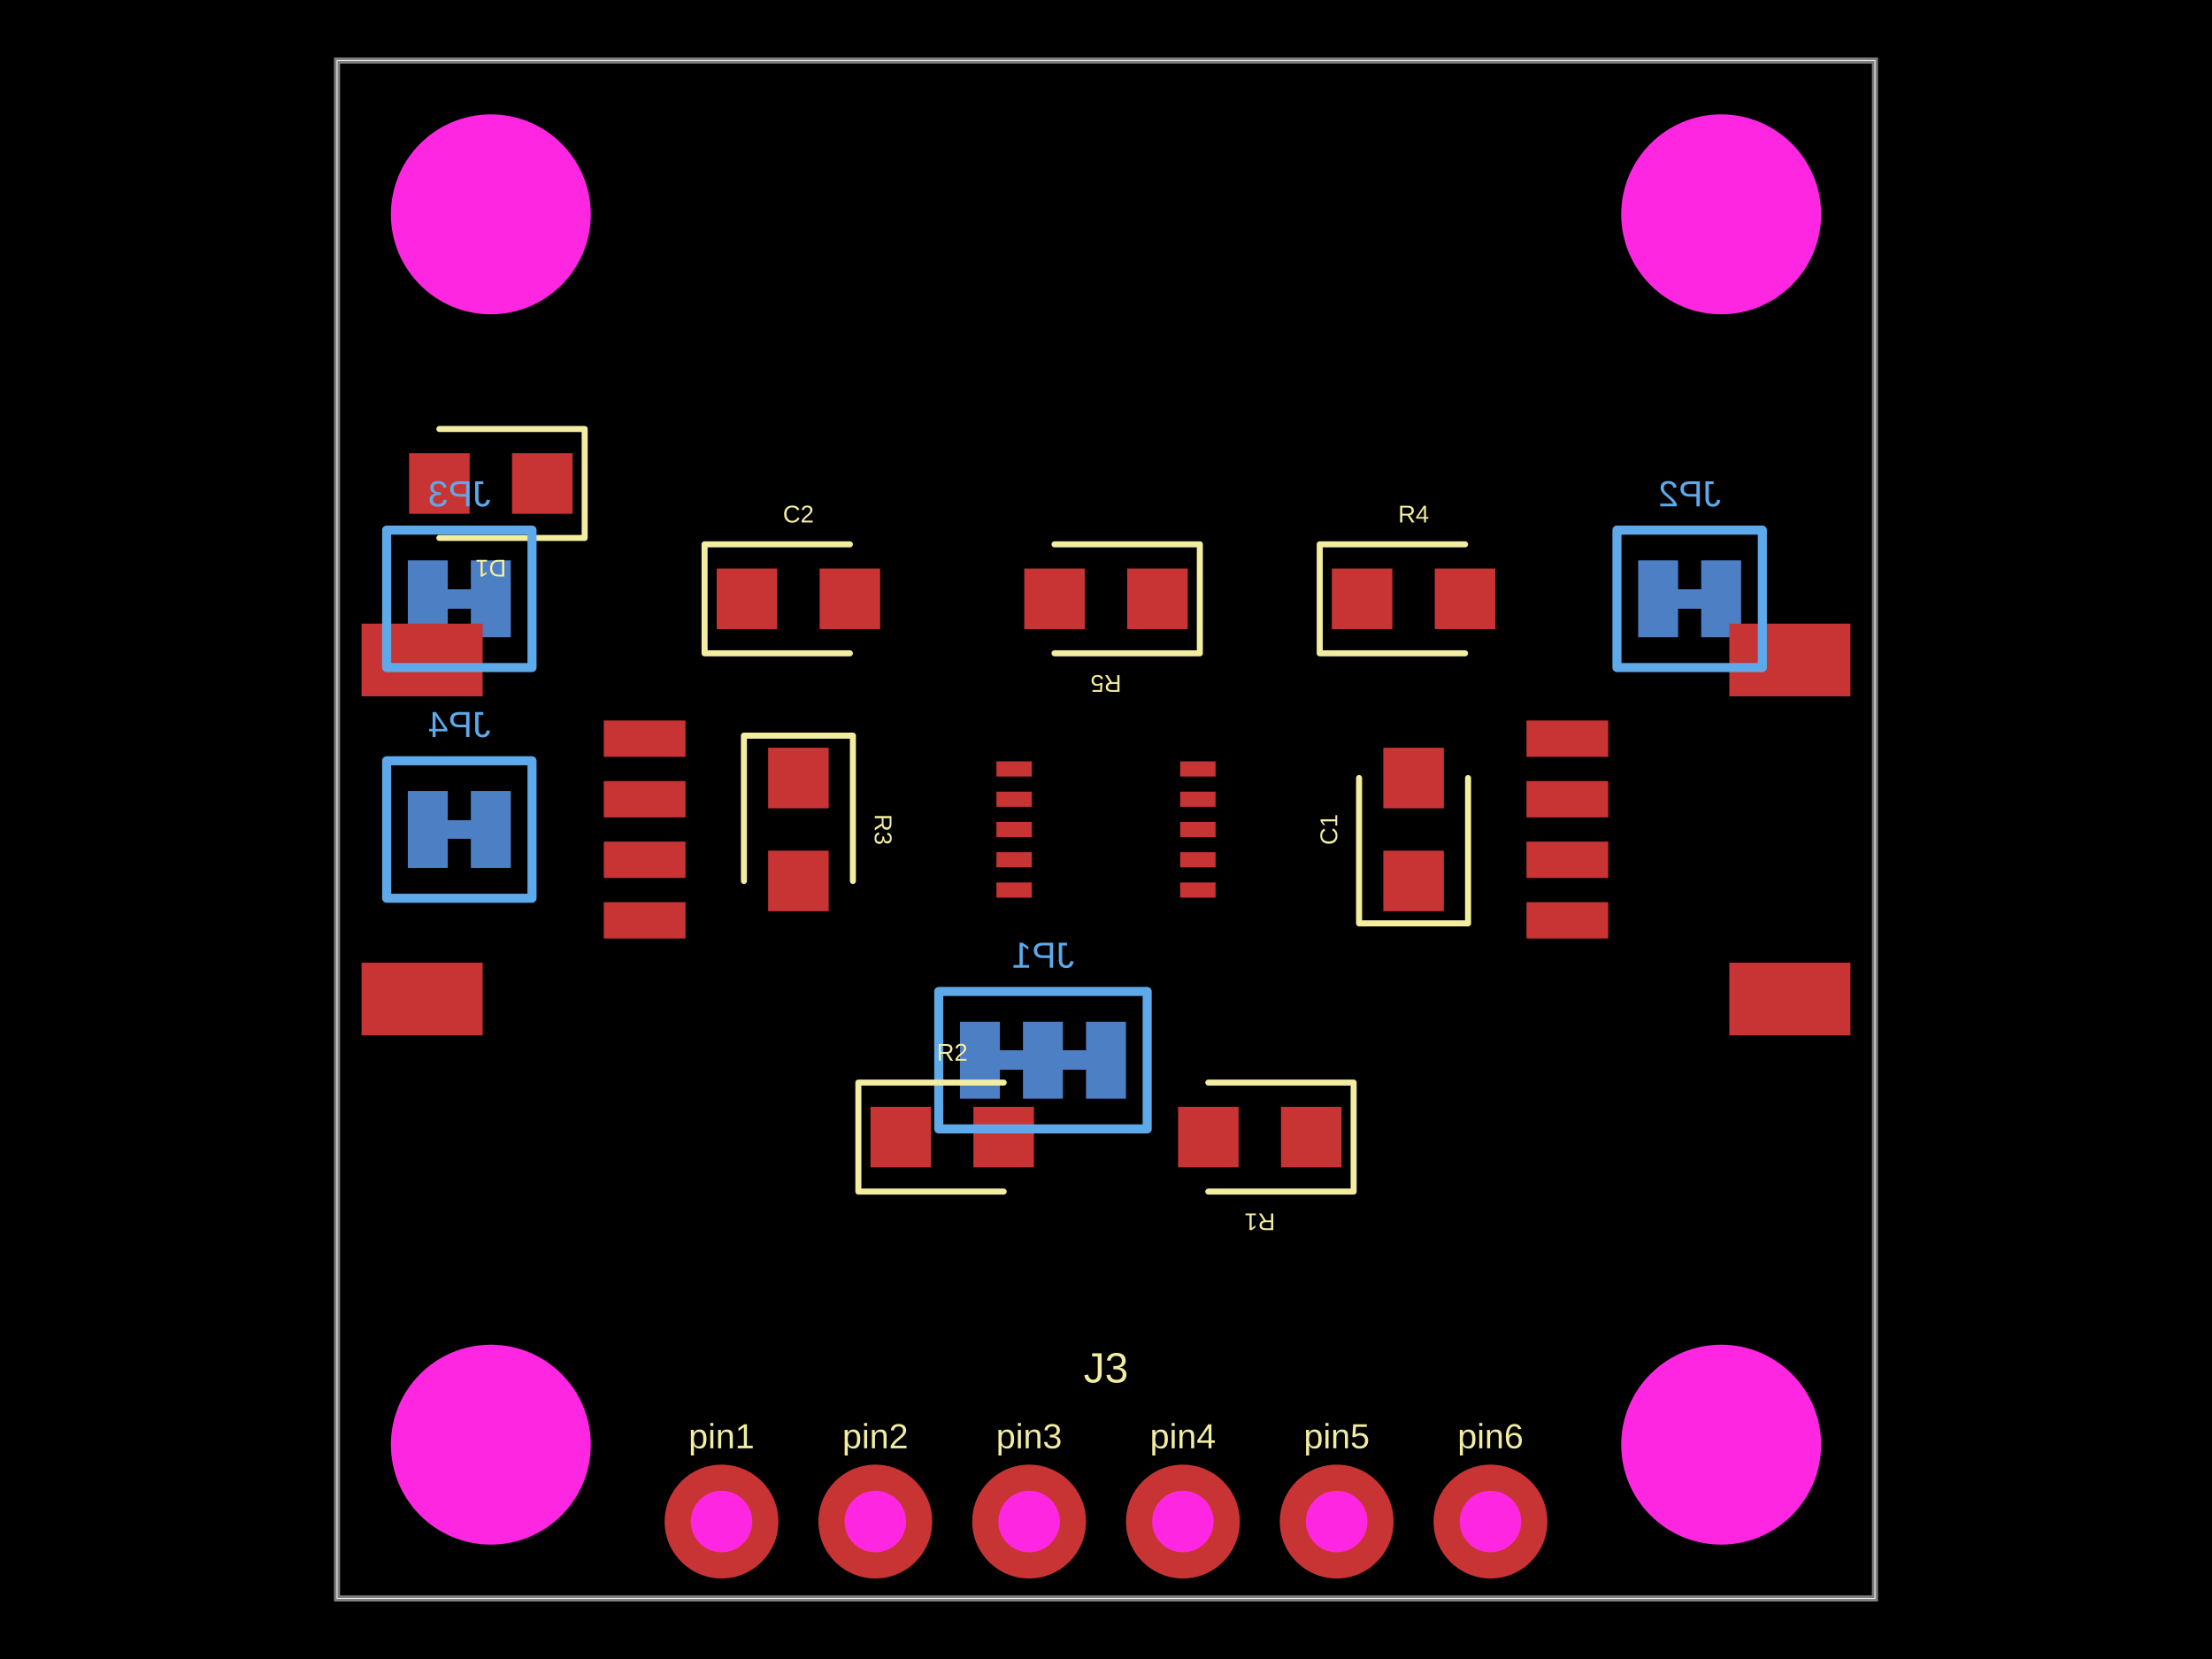
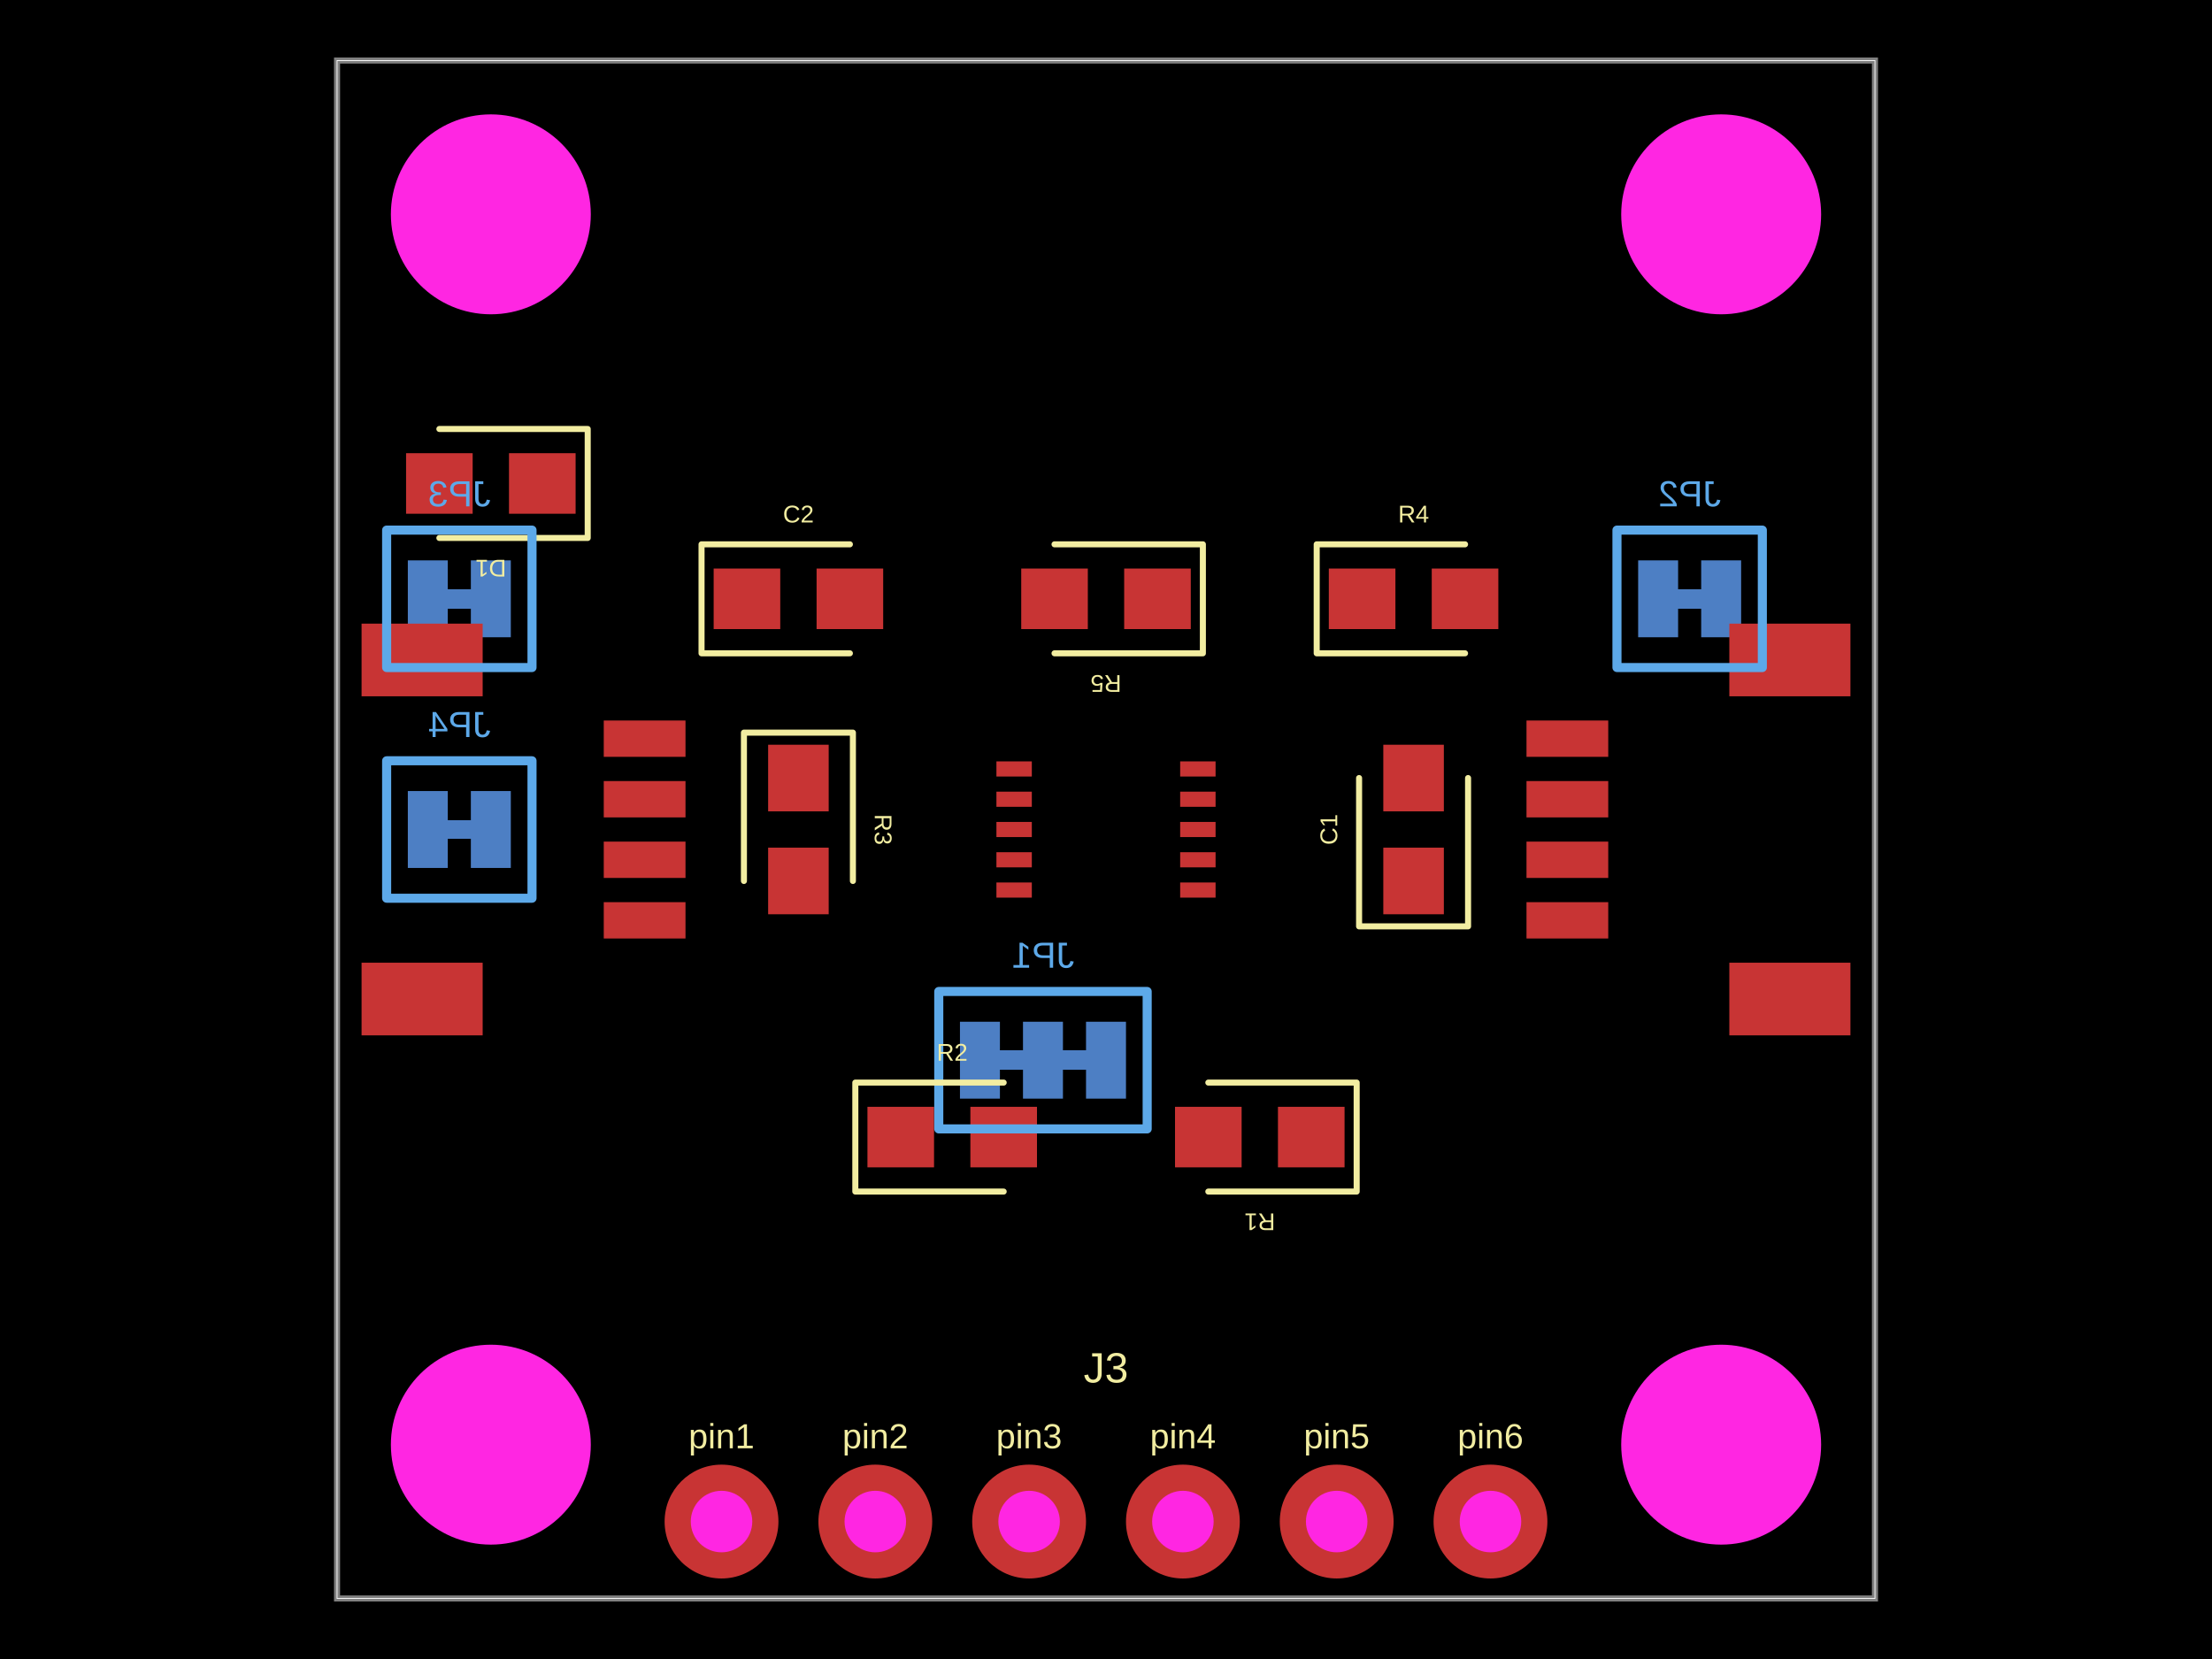
- <svg xmlns="http://www.w3.org/2000/svg" width="800" height="600" data-software-used-string="@tscircuit/core@0.0.571">
+ <svg xmlns="http://www.w3.org/2000/svg" width="800" height="600" data-software-used-string="@tscircuit/core@0.0.579">
  <style />
  <rect class="boundary" x="0" y="0" fill="#000" width="800" height="600" />
  <rect class="pcb-boundary" fill="none" stroke="#fff" stroke-width="0.3" x="121.898" y="21.898" width="556.204" height="556.204" />
  <path class="pcb-board" d="M 121.898 578.102 L 678.102 578.102 L 678.102 21.898 L 121.898 21.898 Z" fill="none" stroke="rgba(255, 255, 255, 0.5)" stroke-width="2.19" />
  <path class="pcb-trace" stroke="rgb(77, 127, 196)" fill="none" d="M 392.774 383.431 L 384.431 383.431" stroke-width="6.953" stroke-linecap="round" stroke-linejoin="round" shape-rendering="crispEdges" data-layer="bottom" />
  <path class="pcb-trace" stroke="rgb(77, 127, 196)" fill="none" d="M 369.978 383.431 L 361.635 383.431" stroke-width="6.953" stroke-linecap="round" stroke-linejoin="round" shape-rendering="crispEdges" data-layer="bottom" />
  <path class="pcb-trace" stroke="rgb(77, 127, 196)" fill="none" d="M 170.292 216.569 L 161.949 216.569" stroke-width="6.953" stroke-linecap="round" stroke-linejoin="round" shape-rendering="crispEdges" data-layer="bottom" />
  <path class="pcb-trace" stroke="rgb(77, 127, 196)" fill="none" d="M 615.255 216.569 L 606.912 216.569" stroke-width="6.953" stroke-linecap="round" stroke-linejoin="round" shape-rendering="crispEdges" data-layer="bottom" />
  <path class="pcb-trace" stroke="rgb(77, 127, 196)" fill="none" d="M 170.292 300 L 161.949 300" stroke-width="6.953" stroke-linecap="round" stroke-linejoin="round" shape-rendering="crispEdges" data-layer="bottom" />
  <rect class="pcb-pad" fill="rgb(77, 127, 196)" x="392.774" y="369.526" width="14.453" height="27.81" data-layer="bottom" />
  <rect class="pcb-pad" fill="rgb(77, 127, 196)" x="369.978" y="369.526" width="14.453" height="27.81" data-layer="bottom" />
  <rect class="pcb-pad" fill="rgb(77, 127, 196)" x="347.182" y="369.526" width="14.453" height="27.81" data-layer="bottom" />
  <rect class="pcb-pad" fill="rgb(77, 127, 196)" x="170.292" y="202.664" width="14.453" height="27.81" data-layer="bottom" />
  <rect class="pcb-pad" fill="rgb(77, 127, 196)" x="147.496" y="202.664" width="14.453" height="27.81" data-layer="bottom" />
  <rect class="pcb-pad" fill="rgb(77, 127, 196)" x="615.255" y="202.664" width="14.453" height="27.81" data-layer="bottom" />
  <rect class="pcb-pad" fill="rgb(77, 127, 196)" x="592.46" y="202.664" width="14.453" height="27.81" data-layer="bottom" />
  <rect class="pcb-pad" fill="rgb(77, 127, 196)" x="170.292" y="286.095" width="14.453" height="27.81" data-layer="bottom" />
  <rect class="pcb-pad" fill="rgb(77, 127, 196)" x="147.496" y="286.095" width="14.453" height="27.81" data-layer="bottom" />
  <rect class="pcb-pad" fill="rgb(200, 52, 52)" x="360.367" y="275.365" width="12.81" height="5.475" data-layer="top" />
  <rect class="pcb-pad" fill="rgb(200, 52, 52)" x="426.823" y="275.365" width="12.81" height="5.475" data-layer="top" />
  <rect class="pcb-pad" fill="rgb(200, 52, 52)" x="360.367" y="286.317" width="12.81" height="5.475" data-layer="top" />
  <rect class="pcb-pad" fill="rgb(200, 52, 52)" x="426.823" y="286.317" width="12.81" height="5.475" data-layer="top" />
  <rect class="pcb-pad" fill="rgb(200, 52, 52)" x="360.367" y="297.263" width="12.81" height="5.475" data-layer="top" />
  <rect class="pcb-pad" fill="rgb(200, 52, 52)" x="426.823" y="297.263" width="12.81" height="5.475" data-layer="top" />
  <rect class="pcb-pad" fill="rgb(200, 52, 52)" x="360.367" y="308.214" width="12.81" height="5.475" data-layer="top" />
  <rect class="pcb-pad" fill="rgb(200, 52, 52)" x="426.823" y="308.214" width="12.81" height="5.475" data-layer="top" />
  <rect class="pcb-pad" fill="rgb(200, 52, 52)" x="360.367" y="319.16" width="12.81" height="5.475" data-layer="top" />
  <rect class="pcb-pad" fill="rgb(200, 52, 52)" x="426.823" y="319.16" width="12.81" height="5.475" data-layer="top" />
-   <rect class="pcb-pad" fill="rgb(200, 52, 52)" x="259.197" y="205.62" width="21.898" height="21.898" data-layer="top" />
-   <rect class="pcb-pad" fill="rgb(200, 52, 52)" x="296.423" y="205.62" width="21.898" height="21.898" data-layer="top" />
-   <rect class="pcb-pad" fill="rgb(200, 52, 52)" x="500.292" y="307.664" width="21.898" height="21.898" data-layer="top" />
-   <rect class="pcb-pad" fill="rgb(200, 52, 52)" x="500.292" y="270.438" width="21.898" height="21.898" data-layer="top" />
-   <rect class="pcb-pad" fill="rgb(200, 52, 52)" x="-10.949" y="-10.949" width="21.898" height="21.898" transform="translate(474.2336 411.2409) rotate(-180)" data-layer="top" />
-   <rect class="pcb-pad" fill="rgb(200, 52, 52)" x="-10.949" y="-10.949" width="21.898" height="21.898" transform="translate(437.0073 411.2409) rotate(-180)" data-layer="top" />
-   <rect class="pcb-pad" fill="rgb(200, 52, 52)" x="314.818" y="400.292" width="21.898" height="21.898" data-layer="top" />
-   <rect class="pcb-pad" fill="rgb(200, 52, 52)" x="352.044" y="400.292" width="21.898" height="21.898" data-layer="top" />
-   <rect class="pcb-pad" fill="rgb(200, 52, 52)" x="277.81" y="270.438" width="21.898" height="21.898" data-layer="top" />
-   <rect class="pcb-pad" fill="rgb(200, 52, 52)" x="277.81" y="307.664" width="21.898" height="21.898" data-layer="top" />
-   <rect class="pcb-pad" fill="rgb(200, 52, 52)" x="-10.949" y="-10.949" width="21.898" height="21.898" transform="translate(196.1314 174.854) rotate(-180)" data-layer="top" />
-   <rect class="pcb-pad" fill="rgb(200, 52, 52)" x="-10.949" y="-10.949" width="21.898" height="21.898" transform="translate(158.9051 174.854) rotate(-180)" data-layer="top" />
-   <rect class="pcb-pad" fill="rgb(200, 52, 52)" x="481.679" y="205.62" width="21.898" height="21.898" data-layer="top" />
-   <rect class="pcb-pad" fill="rgb(200, 52, 52)" x="518.905" y="205.62" width="21.898" height="21.898" data-layer="top" />
-   <rect class="pcb-pad" fill="rgb(200, 52, 52)" x="-10.949" y="-10.949" width="21.898" height="21.898" transform="translate(418.6131 216.5693) rotate(-180)" data-layer="top" />
-   <rect class="pcb-pad" fill="rgb(200, 52, 52)" x="-10.949" y="-10.949" width="21.898" height="21.898" transform="translate(381.3869 216.5693) rotate(-180)" data-layer="top" />
+   <rect class="pcb-pad" fill="rgb(200, 52, 52)" x="258.102" y="205.62" width="24.088" height="21.898" data-layer="top" />
+   <rect class="pcb-pad" fill="rgb(200, 52, 52)" x="295.328" y="205.62" width="24.088" height="21.898" data-layer="top" />
+   <rect class="pcb-pad" fill="rgb(200, 52, 52)" x="500.292" y="306.569" width="21.898" height="24.088" data-layer="top" />
+   <rect class="pcb-pad" fill="rgb(200, 52, 52)" x="500.292" y="269.343" width="21.898" height="24.088" data-layer="top" />
+   <rect class="pcb-pad" fill="rgb(200, 52, 52)" x="-12.044" y="-10.949" width="24.088" height="21.898" transform="translate(474.2336 411.2409) rotate(-180)" data-layer="top" />
+   <rect class="pcb-pad" fill="rgb(200, 52, 52)" x="-12.044" y="-10.949" width="24.088" height="21.898" transform="translate(437.0073 411.2409) rotate(-180)" data-layer="top" />
+   <rect class="pcb-pad" fill="rgb(200, 52, 52)" x="313.723" y="400.292" width="24.088" height="21.898" data-layer="top" />
+   <rect class="pcb-pad" fill="rgb(200, 52, 52)" x="350.949" y="400.292" width="24.088" height="21.898" data-layer="top" />
+   <rect class="pcb-pad" fill="rgb(200, 52, 52)" x="277.81" y="269.343" width="21.898" height="24.088" data-layer="top" />
+   <rect class="pcb-pad" fill="rgb(200, 52, 52)" x="277.81" y="306.569" width="21.898" height="24.088" data-layer="top" />
+   <rect class="pcb-pad" fill="rgb(200, 52, 52)" x="-12.044" y="-10.949" width="24.088" height="21.898" transform="translate(196.1314 174.854) rotate(-180)" data-layer="top" />
+   <rect class="pcb-pad" fill="rgb(200, 52, 52)" x="-12.044" y="-10.949" width="24.088" height="21.898" transform="translate(158.9051 174.854) rotate(-180)" data-layer="top" />
+   <rect class="pcb-pad" fill="rgb(200, 52, 52)" x="480.584" y="205.62" width="24.088" height="21.898" data-layer="top" />
+   <rect class="pcb-pad" fill="rgb(200, 52, 52)" x="517.81" y="205.62" width="24.088" height="21.898" data-layer="top" />
+   <rect class="pcb-pad" fill="rgb(200, 52, 52)" x="-12.044" y="-10.949" width="24.088" height="21.898" transform="translate(418.6131 216.5693) rotate(-180)" data-layer="top" />
+   <rect class="pcb-pad" fill="rgb(200, 52, 52)" x="-12.044" y="-10.949" width="24.088" height="21.898" transform="translate(381.3869 216.5693) rotate(-180)" data-layer="top" />
  <rect class="pcb-pad" fill="rgb(200, 52, 52)" x="218.358" y="260.584" width="29.562" height="13.139" data-layer="top" />
  <rect class="pcb-pad" fill="rgb(200, 52, 52)" x="218.358" y="282.482" width="29.562" height="13.139" data-layer="top" />
  <rect class="pcb-pad" fill="rgb(200, 52, 52)" x="218.358" y="304.38" width="29.562" height="13.139" data-layer="top" />
  <rect class="pcb-pad" fill="rgb(200, 52, 52)" x="218.358" y="326.277" width="29.562" height="13.139" data-layer="top" />
  <rect class="pcb-pad" fill="rgb(200, 52, 52)" x="130.766" y="225.547" width="43.796" height="26.277" data-layer="top" />
  <rect class="pcb-pad" fill="rgb(200, 52, 52)" x="130.766" y="348.175" width="43.796" height="26.277" data-layer="top" />
  <rect class="pcb-pad" fill="rgb(200, 52, 52)" x="552.08" y="326.277" width="29.562" height="13.139" data-layer="top" />
  <rect class="pcb-pad" fill="rgb(200, 52, 52)" x="552.08" y="304.38" width="29.562" height="13.139" data-layer="top" />
  <rect class="pcb-pad" fill="rgb(200, 52, 52)" x="552.08" y="282.482" width="29.562" height="13.139" data-layer="top" />
  <rect class="pcb-pad" fill="rgb(200, 52, 52)" x="552.08" y="260.584" width="29.562" height="13.139" data-layer="top" />
  <rect class="pcb-pad" fill="rgb(200, 52, 52)" x="625.438" y="348.175" width="43.796" height="26.277" data-layer="top" />
  <rect class="pcb-pad" fill="rgb(200, 52, 52)" x="625.438" y="225.547" width="43.796" height="26.277" data-layer="top" />
-   <path class="pcb-silkscreen pcb-silkscreen-top" d="M 307.372 196.861 L 254.818 196.861 L 254.818 236.277 L 307.372 236.277" fill="none" stroke="#f2eda1" stroke-width="2.19" stroke-linecap="round" stroke-linejoin="round" data-pcb-component-id="pcb_component_1" data-pcb-silkscreen-path-id="pcb_silkscreen_path_0" />
-   <path class="pcb-silkscreen pcb-silkscreen-top" d="M 491.533 281.387 L 491.533 333.942 L 530.949 333.942 L 530.949 281.387" fill="none" stroke="#f2eda1" stroke-width="2.19" stroke-linecap="round" stroke-linejoin="round" data-pcb-component-id="pcb_component_2" data-pcb-silkscreen-path-id="pcb_silkscreen_path_1" />
+   <path class="pcb-silkscreen pcb-silkscreen-top" d="M 307.372 196.861 L 253.723 196.861 L 253.723 236.277 L 307.372 236.277" fill="none" stroke="#f2eda1" stroke-width="2.19" stroke-linecap="round" stroke-linejoin="round" data-pcb-component-id="pcb_component_1" data-pcb-silkscreen-path-id="pcb_silkscreen_path_0" />
+   <path class="pcb-silkscreen pcb-silkscreen-top" d="M 491.533 281.387 L 491.533 335.036 L 530.949 335.036 L 530.949 281.387" fill="none" stroke="#f2eda1" stroke-width="2.19" stroke-linecap="round" stroke-linejoin="round" data-pcb-component-id="pcb_component_2" data-pcb-silkscreen-path-id="pcb_silkscreen_path_1" />
  <path class="pcb-silkscreen pcb-silkscreen-bottom" d="M 414.891 408.285 L 339.518 408.285 L 339.518 358.577 L 414.891 358.577 L 414.891 408.285 Z" fill="none" stroke="#5da9e9" stroke-width="3.285" stroke-linecap="round" stroke-linejoin="round" data-pcb-component-id="pcb_component_3" data-pcb-silkscreen-path-id="pcb_silkscreen_path_2" />
-   <path class="pcb-silkscreen pcb-silkscreen-top" d="M 437.007 430.949 L 489.562 430.949 L 489.562 391.533 L 437.007 391.533" fill="none" stroke="#f2eda1" stroke-width="2.19" stroke-linecap="round" stroke-linejoin="round" data-pcb-component-id="pcb_component_4" data-pcb-silkscreen-path-id="pcb_silkscreen_path_3" />
-   <path class="pcb-silkscreen pcb-silkscreen-top" d="M 362.993 391.533 L 310.438 391.533 L 310.438 430.949 L 362.993 430.949" fill="none" stroke="#f2eda1" stroke-width="2.19" stroke-linecap="round" stroke-linejoin="round" data-pcb-component-id="pcb_component_5" data-pcb-silkscreen-path-id="pcb_silkscreen_path_4" />
-   <path class="pcb-silkscreen pcb-silkscreen-top" d="M 308.467 318.613 L 308.467 266.058 L 269.051 266.058 L 269.051 318.613" fill="none" stroke="#f2eda1" stroke-width="2.19" stroke-linecap="round" stroke-linejoin="round" data-pcb-component-id="pcb_component_6" data-pcb-silkscreen-path-id="pcb_silkscreen_path_5" />
-   <path class="pcb-silkscreen pcb-silkscreen-top" d="M 158.905 194.562 L 211.46 194.562 L 211.46 155.146 L 158.905 155.146" fill="none" stroke="#f2eda1" stroke-width="2.19" stroke-linecap="round" stroke-linejoin="round" data-pcb-component-id="pcb_component_7" data-pcb-silkscreen-path-id="pcb_silkscreen_path_6" />
+   <path class="pcb-silkscreen pcb-silkscreen-top" d="M 437.007 430.949 L 490.657 430.949 L 490.657 391.533 L 437.007 391.533" fill="none" stroke="#f2eda1" stroke-width="2.19" stroke-linecap="round" stroke-linejoin="round" data-pcb-component-id="pcb_component_4" data-pcb-silkscreen-path-id="pcb_silkscreen_path_3" />
+   <path class="pcb-silkscreen pcb-silkscreen-top" d="M 362.993 391.533 L 309.343 391.533 L 309.343 430.949 L 362.993 430.949" fill="none" stroke="#f2eda1" stroke-width="2.19" stroke-linecap="round" stroke-linejoin="round" data-pcb-component-id="pcb_component_5" data-pcb-silkscreen-path-id="pcb_silkscreen_path_4" />
+   <path class="pcb-silkscreen pcb-silkscreen-top" d="M 308.467 318.613 L 308.467 264.964 L 269.051 264.964 L 269.051 318.613" fill="none" stroke="#f2eda1" stroke-width="2.19" stroke-linecap="round" stroke-linejoin="round" data-pcb-component-id="pcb_component_6" data-pcb-silkscreen-path-id="pcb_silkscreen_path_5" />
+   <path class="pcb-silkscreen pcb-silkscreen-top" d="M 158.905 194.562 L 212.555 194.562 L 212.555 155.146 L 158.905 155.146" fill="none" stroke="#f2eda1" stroke-width="2.19" stroke-linecap="round" stroke-linejoin="round" data-pcb-component-id="pcb_component_7" data-pcb-silkscreen-path-id="pcb_silkscreen_path_6" />
  <path class="pcb-silkscreen pcb-silkscreen-bottom" d="M 192.409 241.423 L 139.832 241.423 L 139.832 191.715 L 192.409 191.715 L 192.409 241.423 Z" fill="none" stroke="#5da9e9" stroke-width="3.285" stroke-linecap="round" stroke-linejoin="round" data-pcb-component-id="pcb_component_8" data-pcb-silkscreen-path-id="pcb_silkscreen_path_7" />
  <path class="pcb-silkscreen pcb-silkscreen-bottom" d="M 637.372 241.423 L 584.796 241.423 L 584.796 191.715 L 637.372 191.715 L 637.372 241.423 Z" fill="none" stroke="#5da9e9" stroke-width="3.285" stroke-linecap="round" stroke-linejoin="round" data-pcb-component-id="pcb_component_9" data-pcb-silkscreen-path-id="pcb_silkscreen_path_8" />
-   <path class="pcb-silkscreen pcb-silkscreen-top" d="M 529.854 196.861 L 477.299 196.861 L 477.299 236.277 L 529.854 236.277" fill="none" stroke="#f2eda1" stroke-width="2.19" stroke-linecap="round" stroke-linejoin="round" data-pcb-component-id="pcb_component_10" data-pcb-silkscreen-path-id="pcb_silkscreen_path_9" />
+   <path class="pcb-silkscreen pcb-silkscreen-top" d="M 529.854 196.861 L 476.204 196.861 L 476.204 236.277 L 529.854 236.277" fill="none" stroke="#f2eda1" stroke-width="2.19" stroke-linecap="round" stroke-linejoin="round" data-pcb-component-id="pcb_component_10" data-pcb-silkscreen-path-id="pcb_silkscreen_path_9" />
  <path class="pcb-silkscreen pcb-silkscreen-bottom" d="M 192.409 324.854 L 139.832 324.854 L 139.832 275.146 L 192.409 275.146 L 192.409 324.854 Z" fill="none" stroke="#5da9e9" stroke-width="3.285" stroke-linecap="round" stroke-linejoin="round" data-pcb-component-id="pcb_component_11" data-pcb-silkscreen-path-id="pcb_silkscreen_path_10" />
-   <path class="pcb-silkscreen pcb-silkscreen-top" d="M 381.387 236.277 L 433.942 236.277 L 433.942 196.861 L 381.387 196.861" fill="none" stroke="#f2eda1" stroke-width="2.19" stroke-linecap="round" stroke-linejoin="round" data-pcb-component-id="pcb_component_12" data-pcb-silkscreen-path-id="pcb_silkscreen_path_11" />
+   <path class="pcb-silkscreen pcb-silkscreen-top" d="M 381.387 236.277 L 435.036 236.277 L 435.036 196.861 L 381.387 196.861" fill="none" stroke="#f2eda1" stroke-width="2.19" stroke-linecap="round" stroke-linejoin="round" data-pcb-component-id="pcb_component_12" data-pcb-silkscreen-path-id="pcb_silkscreen_path_11" />
  <text x="0" y="0" dx="0" dy="0" fill="#f2eda1" font-family="Arial, sans-serif" font-size="8.759" text-anchor="middle" dominant-baseline="central" transform="matrix(1,0,0,1,288.7591,185.9124)" class="pcb-silkscreen-text pcb-silkscreen-top" data-pcb-silkscreen-text-id="pcb_component_1" stroke="none">C2</text>
  <text x="0" y="0" dx="0" dy="0" fill="#f2eda1" font-family="Arial, sans-serif" font-size="8.759" text-anchor="middle" dominant-baseline="central" transform="matrix(-1.8369701987210297e-16,-1,1,-1.8369701987210297e-16,480.5839,300)" class="pcb-silkscreen-text pcb-silkscreen-top" data-pcb-silkscreen-text-id="pcb_component_2" stroke="none">C1</text>
  <text x="0" y="0" dx="0" dy="0" fill="#5da9e9" font-family="Arial, sans-serif" font-size="13.139" text-anchor="middle" dominant-baseline="central" transform="matrix(-1,0,0,1,377.2044,345.438)" class="pcb-silkscreen-text pcb-silkscreen-bottom" data-pcb-silkscreen-text-id="pcb_component_3" stroke="none">JP1</text>
  <text x="0" y="0" dx="0" dy="0" fill="#f2eda1" font-family="Arial, sans-serif" font-size="8.759" text-anchor="middle" dominant-baseline="central" transform="matrix(-1,1.2246467991473532e-16,-1.2246467991473532e-16,-1,455.6204,441.8978)" class="pcb-silkscreen-text pcb-silkscreen-top" data-pcb-silkscreen-text-id="pcb_component_4" stroke="none">R1</text>
  <text x="0" y="0" dx="0" dy="0" fill="#f2eda1" font-family="Arial, sans-serif" font-size="8.759" text-anchor="middle" dominant-baseline="central" transform="matrix(1,0,0,1,344.3796,380.5839)" class="pcb-silkscreen-text pcb-silkscreen-top" data-pcb-silkscreen-text-id="pcb_component_5" stroke="none">R2</text>
  <text x="0" y="0" dx="0" dy="0" fill="#f2eda1" font-family="Arial, sans-serif" font-size="8.759" text-anchor="middle" dominant-baseline="central" transform="matrix(6.123233995736766e-17,1,-1,6.123233995736766e-17,319.4161,300)" class="pcb-silkscreen-text pcb-silkscreen-top" data-pcb-silkscreen-text-id="pcb_component_6" stroke="none">R3</text>
  <text x="0" y="0" dx="0" dy="0" fill="#f2eda1" font-family="Arial, sans-serif" font-size="8.759" text-anchor="middle" dominant-baseline="central" transform="matrix(-1,1.2246467991473532e-16,-1.2246467991473532e-16,-1,177.5182,205.5109)" class="pcb-silkscreen-text pcb-silkscreen-top" data-pcb-silkscreen-text-id="pcb_component_7" stroke="none">D1</text>
  <text x="0" y="0" dx="0" dy="0" fill="#5da9e9" font-family="Arial, sans-serif" font-size="13.139" text-anchor="middle" dominant-baseline="central" transform="matrix(-1,0,0,1,166.1204,178.5766)" class="pcb-silkscreen-text pcb-silkscreen-bottom" data-pcb-silkscreen-text-id="pcb_component_8" stroke="none">JP3</text>
  <text x="0" y="0" dx="0" dy="0" fill="#5da9e9" font-family="Arial, sans-serif" font-size="13.139" text-anchor="middle" dominant-baseline="central" transform="matrix(-1,0,0,1,611.0839,178.5766)" class="pcb-silkscreen-text pcb-silkscreen-bottom" data-pcb-silkscreen-text-id="pcb_component_9" stroke="none">JP2</text>
  <text x="0" y="0" dx="0" dy="0" fill="#f2eda1" font-family="Arial, sans-serif" font-size="8.759" text-anchor="middle" dominant-baseline="central" transform="matrix(1,0,0,1,511.2409,185.9124)" class="pcb-silkscreen-text pcb-silkscreen-top" data-pcb-silkscreen-text-id="pcb_component_10" stroke="none">R4</text>
  <text x="0" y="0" dx="0" dy="0" fill="#5da9e9" font-family="Arial, sans-serif" font-size="13.139" text-anchor="middle" dominant-baseline="central" transform="matrix(-1,0,0,1,166.1204,262.0073)" class="pcb-silkscreen-text pcb-silkscreen-bottom" data-pcb-silkscreen-text-id="pcb_component_11" stroke="none">JP4</text>
  <text x="0" y="0" dx="0" dy="0" fill="#f2eda1" font-family="Arial, sans-serif" font-size="8.759" text-anchor="middle" dominant-baseline="central" transform="matrix(-1,1.2246467991473532e-16,-1.2246467991473532e-16,-1,400,247.2263)" class="pcb-silkscreen-text pcb-silkscreen-top" data-pcb-silkscreen-text-id="pcb_component_12" stroke="none">R5</text>
  <text x="0" y="0" dx="0" dy="0" fill="#f2eda1" font-family="Arial, sans-serif" font-size="12.613" text-anchor="middle" dominant-baseline="central" transform="matrix(1,0,0,1,260.9489,519.4161)" class="pcb-silkscreen-text pcb-silkscreen-top" data-pcb-silkscreen-text-id="pcb_component_15" stroke="none">pin1</text>
  <text x="0" y="0" dx="0" dy="0" fill="#f2eda1" font-family="Arial, sans-serif" font-size="12.613" text-anchor="middle" dominant-baseline="central" transform="matrix(1,0,0,1,316.5693,519.4161)" class="pcb-silkscreen-text pcb-silkscreen-top" data-pcb-silkscreen-text-id="pcb_component_15" stroke="none">pin2</text>
  <text x="0" y="0" dx="0" dy="0" fill="#f2eda1" font-family="Arial, sans-serif" font-size="12.613" text-anchor="middle" dominant-baseline="central" transform="matrix(1,0,0,1,372.1898,519.4161)" class="pcb-silkscreen-text pcb-silkscreen-top" data-pcb-silkscreen-text-id="pcb_component_15" stroke="none">pin3</text>
  <text x="0" y="0" dx="0" dy="0" fill="#f2eda1" font-family="Arial, sans-serif" font-size="12.613" text-anchor="middle" dominant-baseline="central" transform="matrix(1,0,0,1,427.8102,519.4161)" class="pcb-silkscreen-text pcb-silkscreen-top" data-pcb-silkscreen-text-id="pcb_component_15" stroke="none">pin4</text>
  <text x="0" y="0" dx="0" dy="0" fill="#f2eda1" font-family="Arial, sans-serif" font-size="12.613" text-anchor="middle" dominant-baseline="central" transform="matrix(1,0,0,1,483.4307,519.4161)" class="pcb-silkscreen-text pcb-silkscreen-top" data-pcb-silkscreen-text-id="pcb_component_15" stroke="none">pin5</text>
  <text x="0" y="0" dx="0" dy="0" fill="#f2eda1" font-family="Arial, sans-serif" font-size="12.613" text-anchor="middle" dominant-baseline="central" transform="matrix(1,0,0,1,539.0511,519.4161)" class="pcb-silkscreen-text pcb-silkscreen-top" data-pcb-silkscreen-text-id="pcb_component_15" stroke="none">pin6</text>
  <text x="0" y="0" dx="0" dy="0" fill="#f2eda1" font-family="Arial, sans-serif" font-size="15.328" text-anchor="middle" dominant-baseline="central" transform="matrix(1,0,0,1,400,494.6715)" class="pcb-silkscreen-text pcb-silkscreen-top" data-pcb-silkscreen-text-id="pcb_component_15" stroke="none">J3</text>
  <g>
    <circle class="pcb-hole-outer" fill="rgb(200, 52, 52)" cx="260.949" cy="550.292" r="20.584" />
    <circle class="pcb-hole-inner" fill="#FF26E2" cx="260.949" cy="550.292" r="11.124" />
  </g>
  <g>
    <circle class="pcb-hole-outer" fill="rgb(200, 52, 52)" cx="316.569" cy="550.292" r="20.584" />
    <circle class="pcb-hole-inner" fill="#FF26E2" cx="316.569" cy="550.292" r="11.124" />
  </g>
  <g>
    <circle class="pcb-hole-outer" fill="rgb(200, 52, 52)" cx="372.19" cy="550.292" r="20.584" />
    <circle class="pcb-hole-inner" fill="#FF26E2" cx="372.19" cy="550.292" r="11.124" />
  </g>
  <g>
    <circle class="pcb-hole-outer" fill="rgb(200, 52, 52)" cx="427.81" cy="550.292" r="20.584" />
    <circle class="pcb-hole-inner" fill="#FF26E2" cx="427.81" cy="550.292" r="11.124" />
  </g>
  <g>
    <circle class="pcb-hole-outer" fill="rgb(200, 52, 52)" cx="483.431" cy="550.292" r="20.584" />
    <circle class="pcb-hole-inner" fill="#FF26E2" cx="483.431" cy="550.292" r="11.124" />
  </g>
  <g>
    <circle class="pcb-hole-outer" fill="rgb(200, 52, 52)" cx="539.051" cy="550.292" r="20.584" />
    <circle class="pcb-hole-inner" fill="#FF26E2" cx="539.051" cy="550.292" r="11.124" />
  </g>
  <circle class="pcb-hole" cx="177.518" cy="77.518" r="36.153" fill="#FF26E2" />
  <circle class="pcb-hole" cx="622.482" cy="77.518" r="36.153" fill="#FF26E2" />
  <circle class="pcb-hole" cx="177.518" cy="522.482" r="36.153" fill="#FF26E2" />
  <circle class="pcb-hole" cx="622.482" cy="522.482" r="36.153" fill="#FF26E2" />
</svg>
